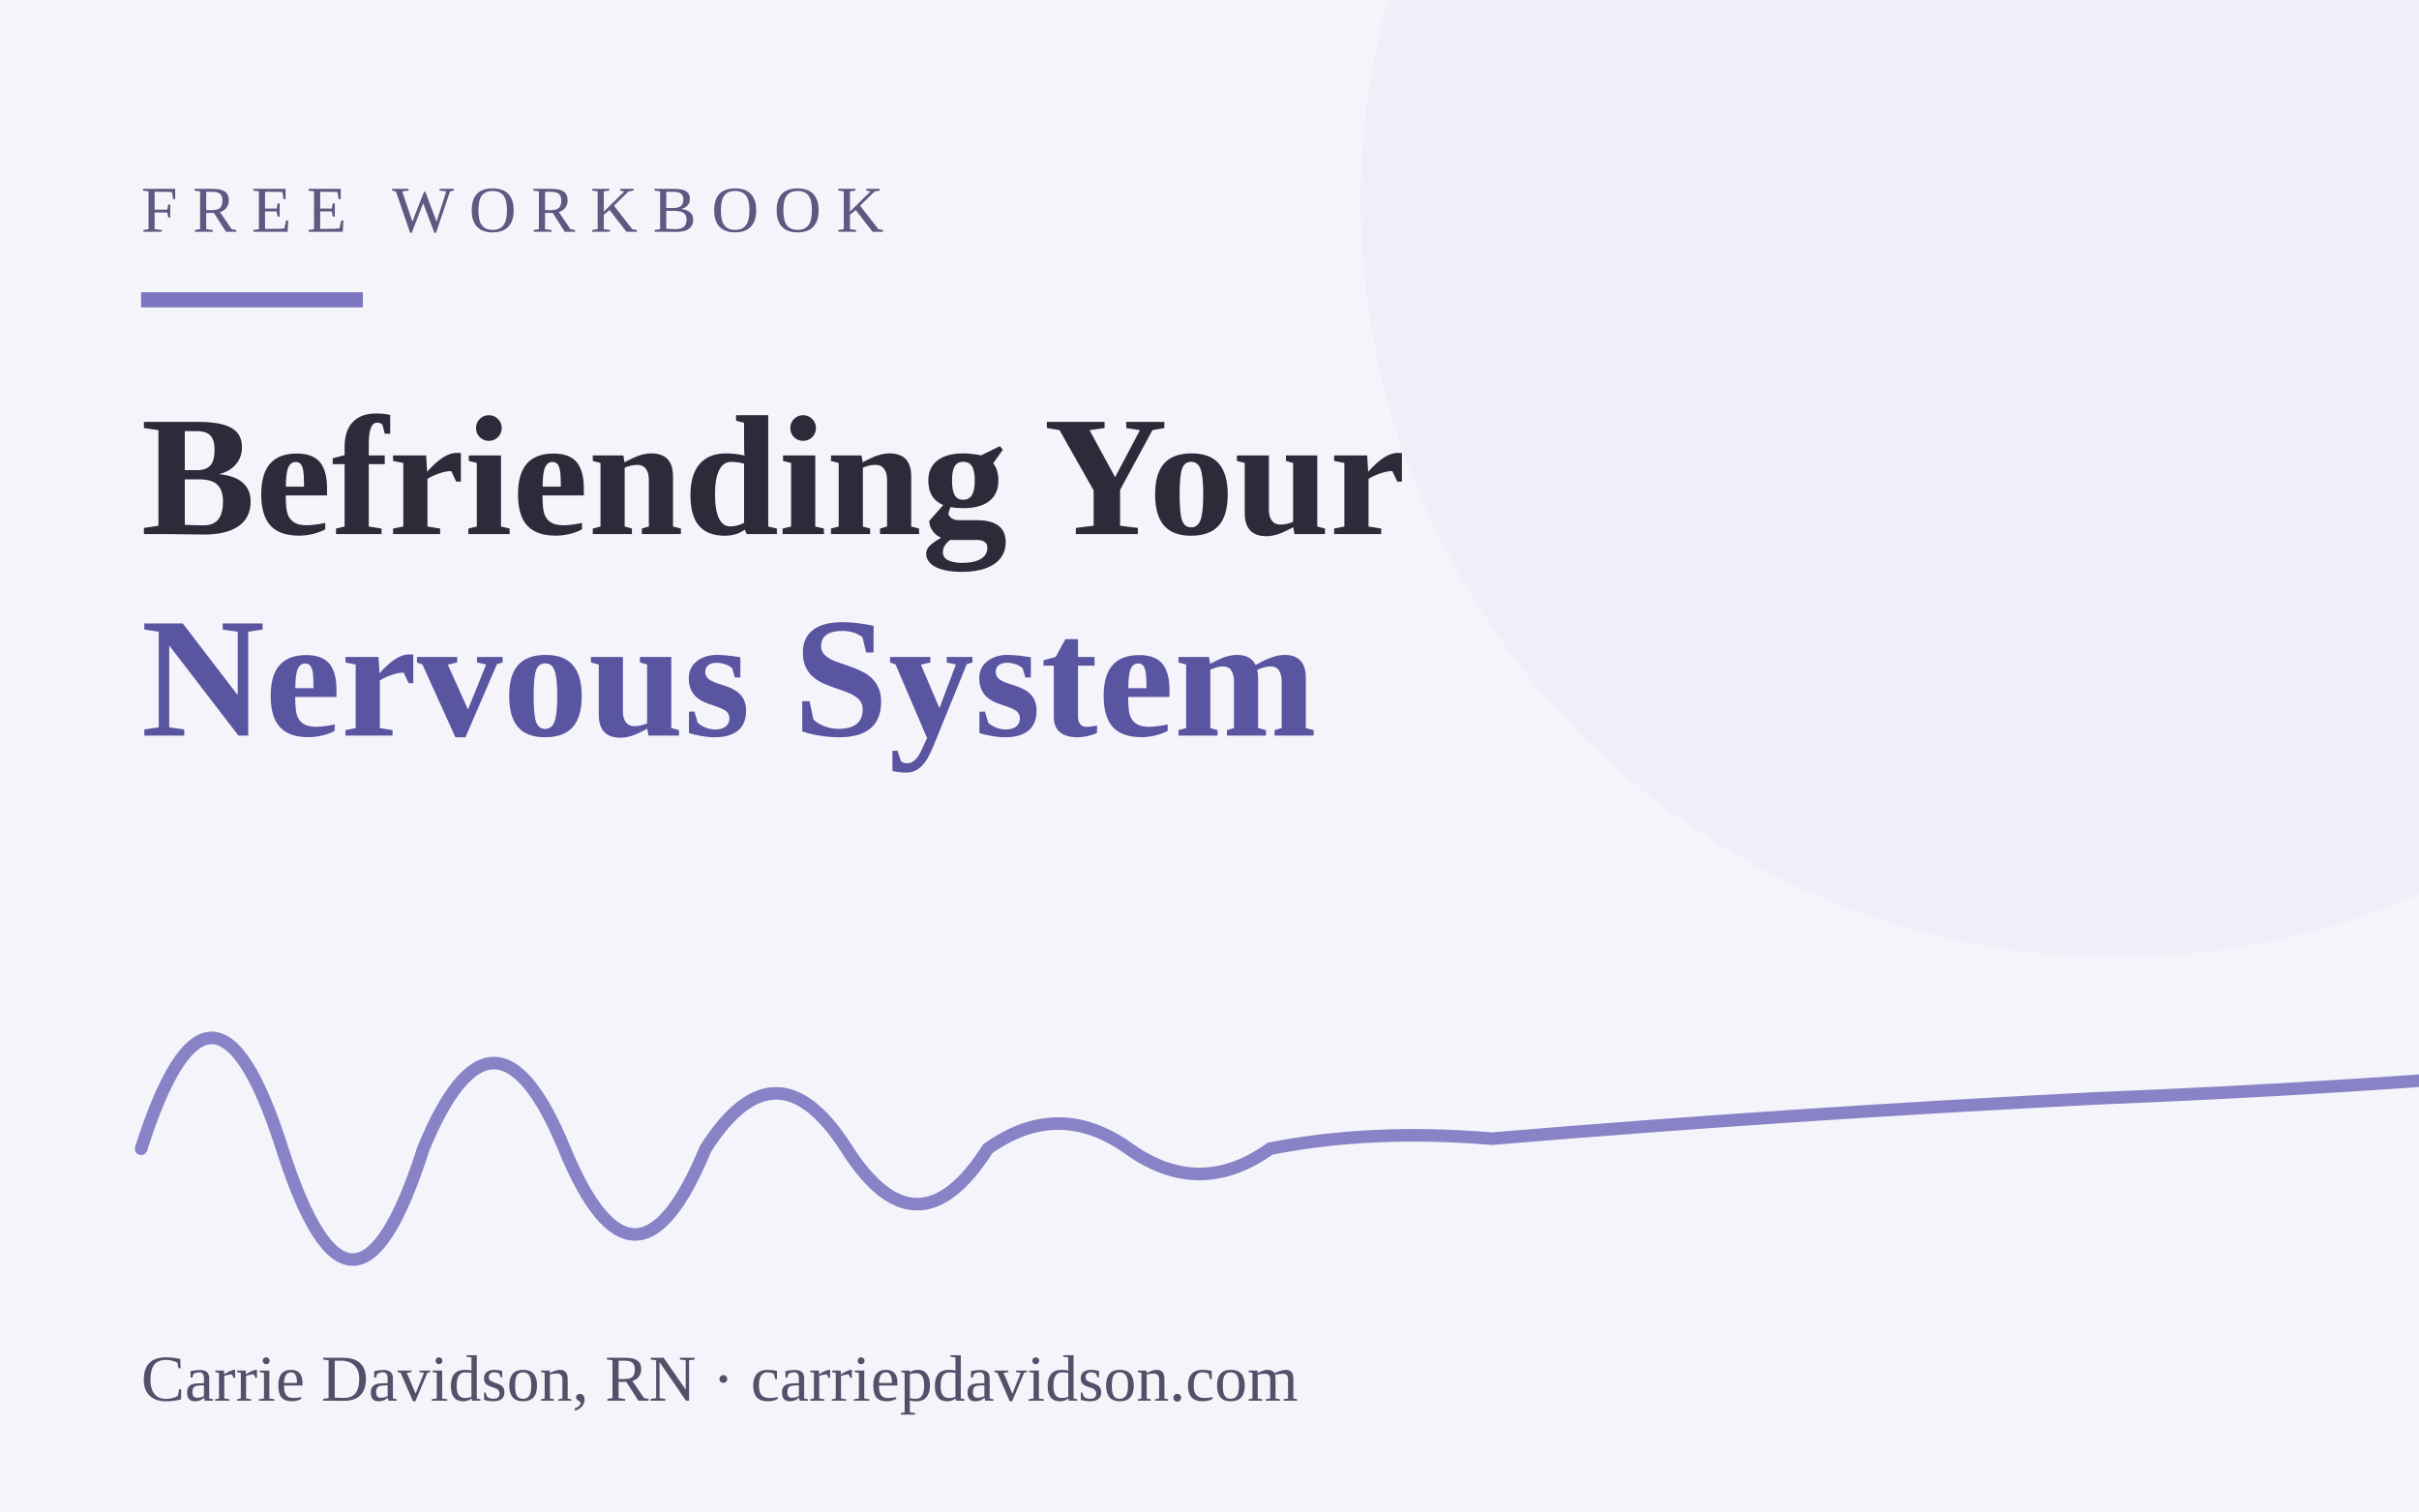
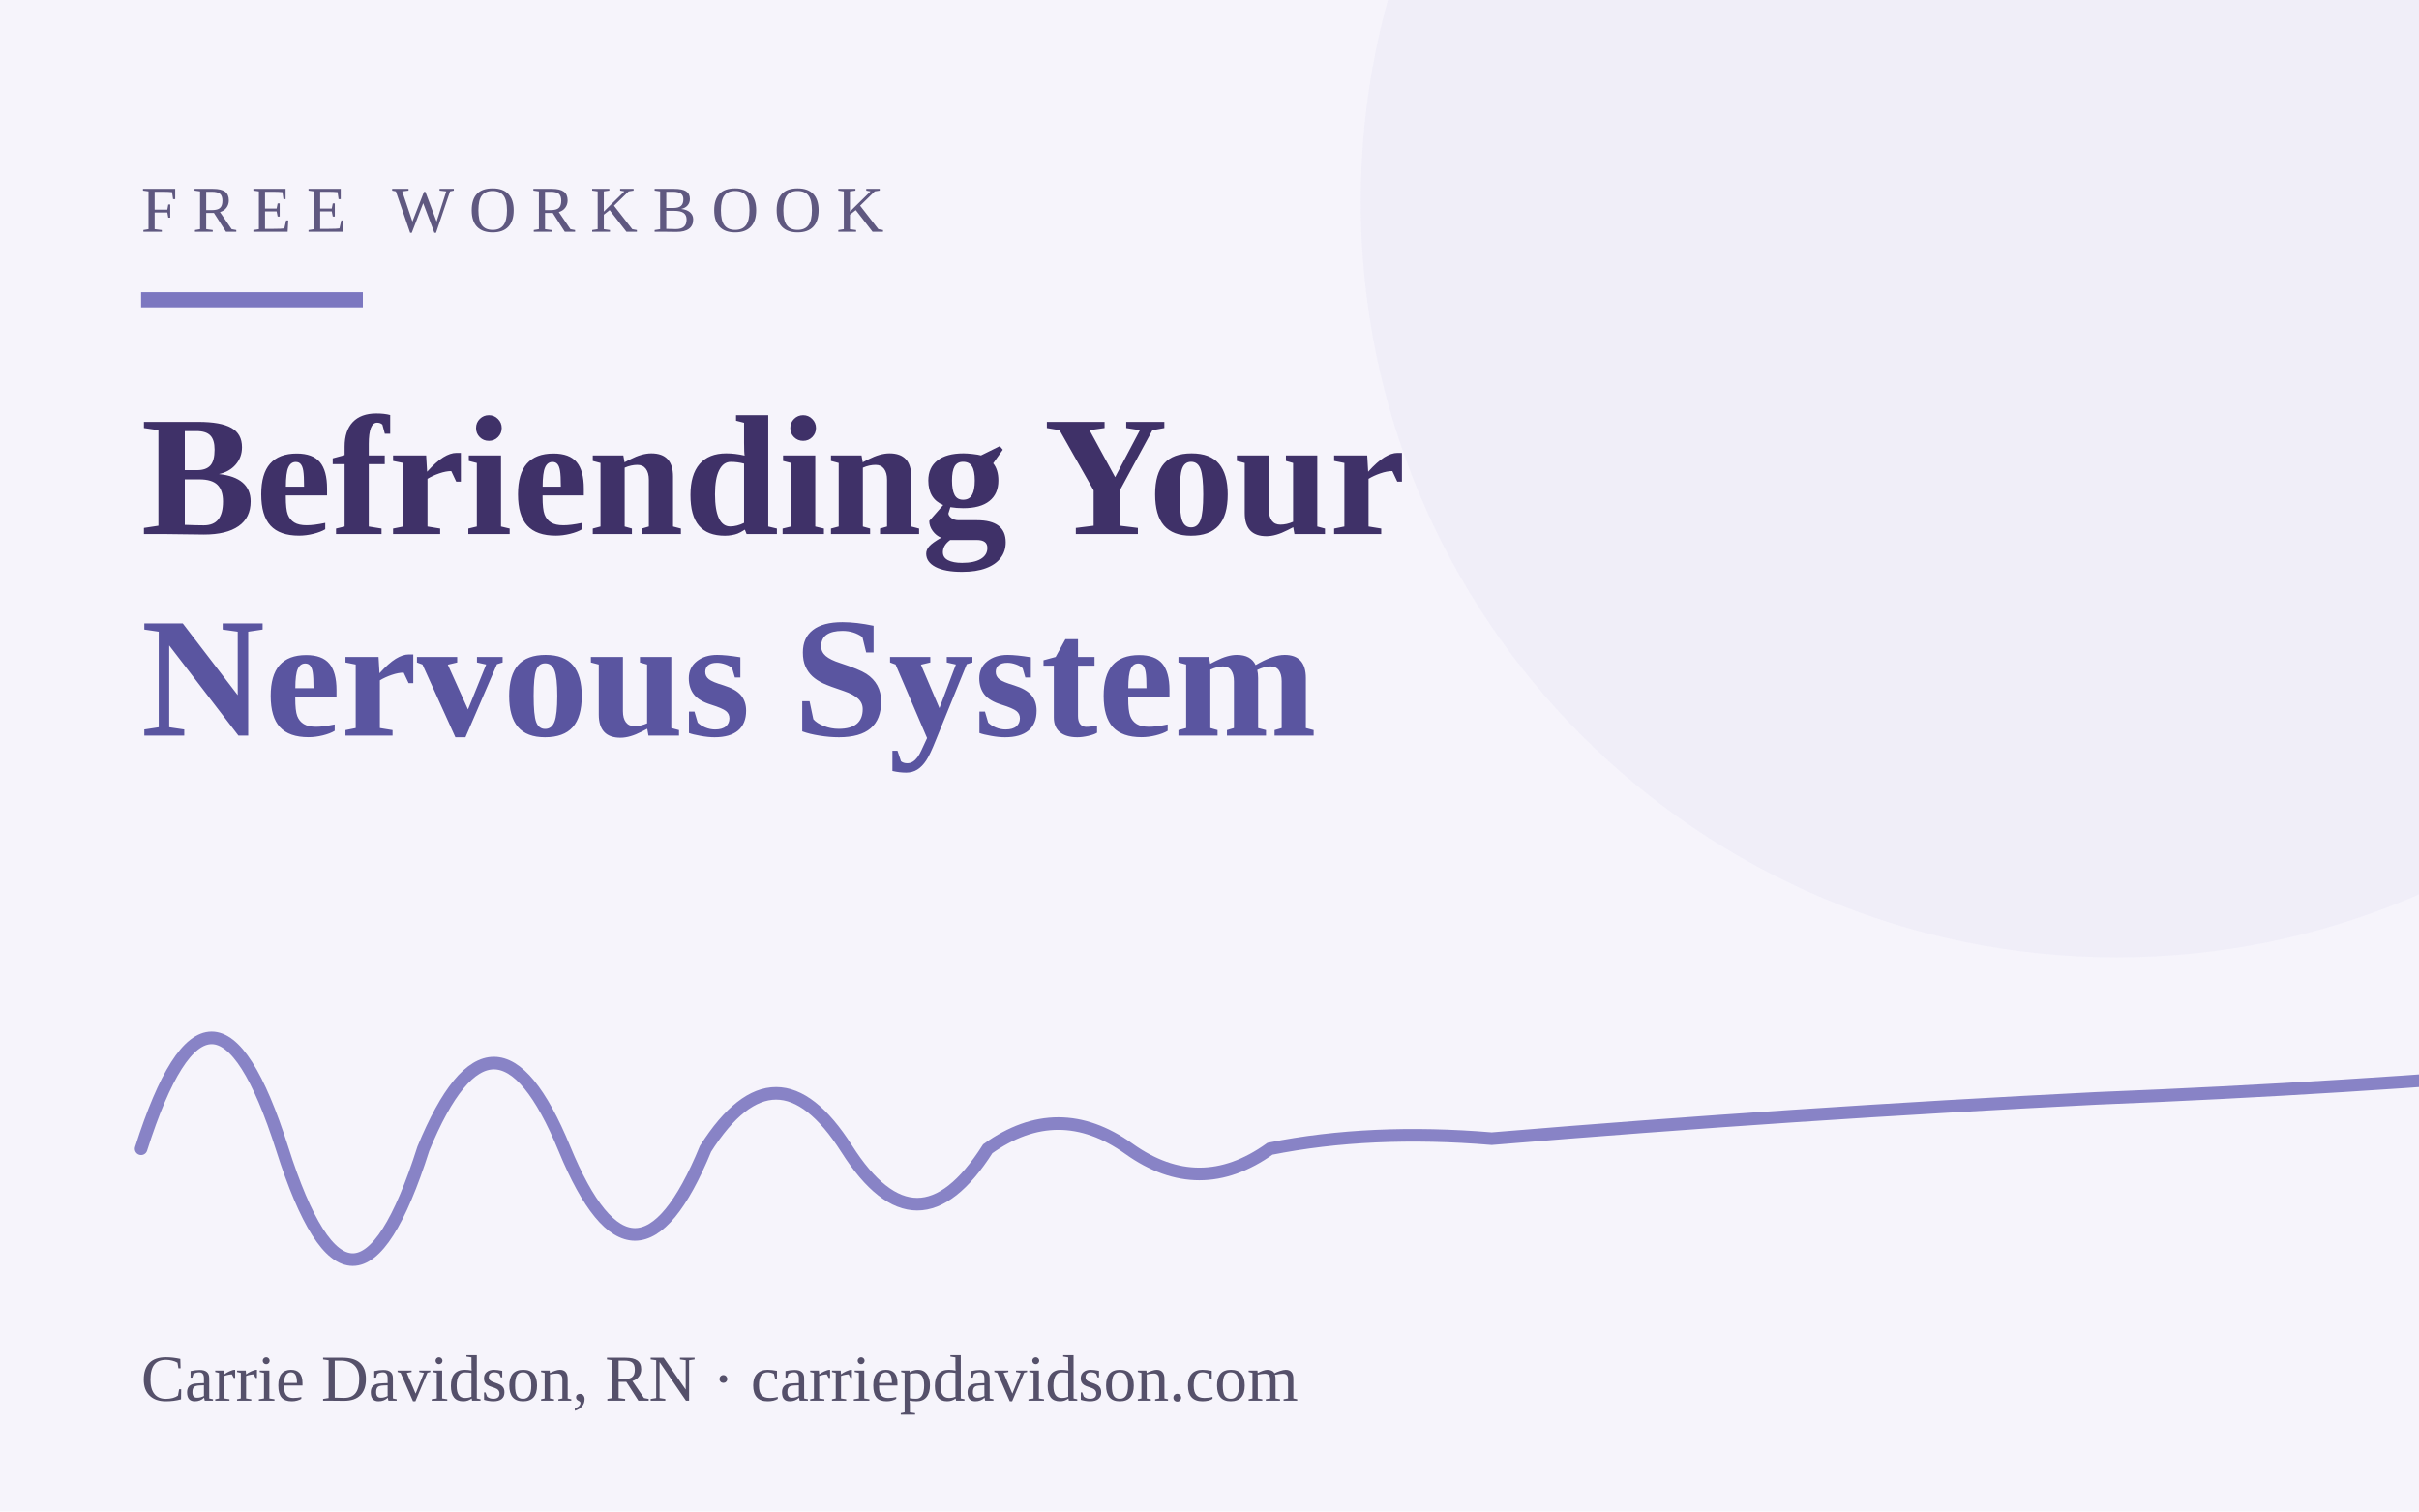
<svg xmlns="http://www.w3.org/2000/svg" width="480" height="300" viewBox="0 0 480 300" role="img" aria-label="Cover of Befriending Your Nervous System, a free workbook by Carrie Davidson">
  <rect width="480" height="300" fill="#F6F4FB" />
  <circle cx="420" cy="40" r="150" fill="#ECEAF7" opacity="0.6" />
  <path d="M28 228 q14 -44 28 0 q14 44 28 0 q14 -34 28 0 q14 34 28 0 q14 -22 28 0 q14 22 28 0 q14 -10 28 0 q14 10 28 0 q20 -4 44 -2 q60 -5 120 -8 q50 -2 96 -6" fill="none" stroke="#7C77C0" stroke-width="2.5" stroke-linecap="round" opacity="0.9" />
  <rect x="28" y="58" width="44" height="3" fill="#7C77C0" />
  <text x="28" y="46" font-family="Georgia, 'Times New Roman', serif" font-size="13" letter-spacing="3" fill="#5F5880">FREE WORKBOOK</text>
-   <text x="28" y="106" font-family="Georgia, 'Times New Roman', serif" font-size="34" font-weight="bold" fill="#2E2A3A">Befriending Your</text>
+   <text x="28" y="106" font-family="Georgia, 'Times New Roman', serif" font-size="34" font-weight="bold" fill="#3F3168">Befriending Your</text>
  <text x="28" y="146" font-family="Georgia, 'Times New Roman', serif" font-size="34" font-weight="bold" fill="#5A55A0">Nervous System</text>
  <text x="28" y="278" font-family="Georgia, 'Times New Roman', serif" font-size="13" fill="#55506A">Carrie Davidson, RN · carriepdavidson.com</text>
</svg>
